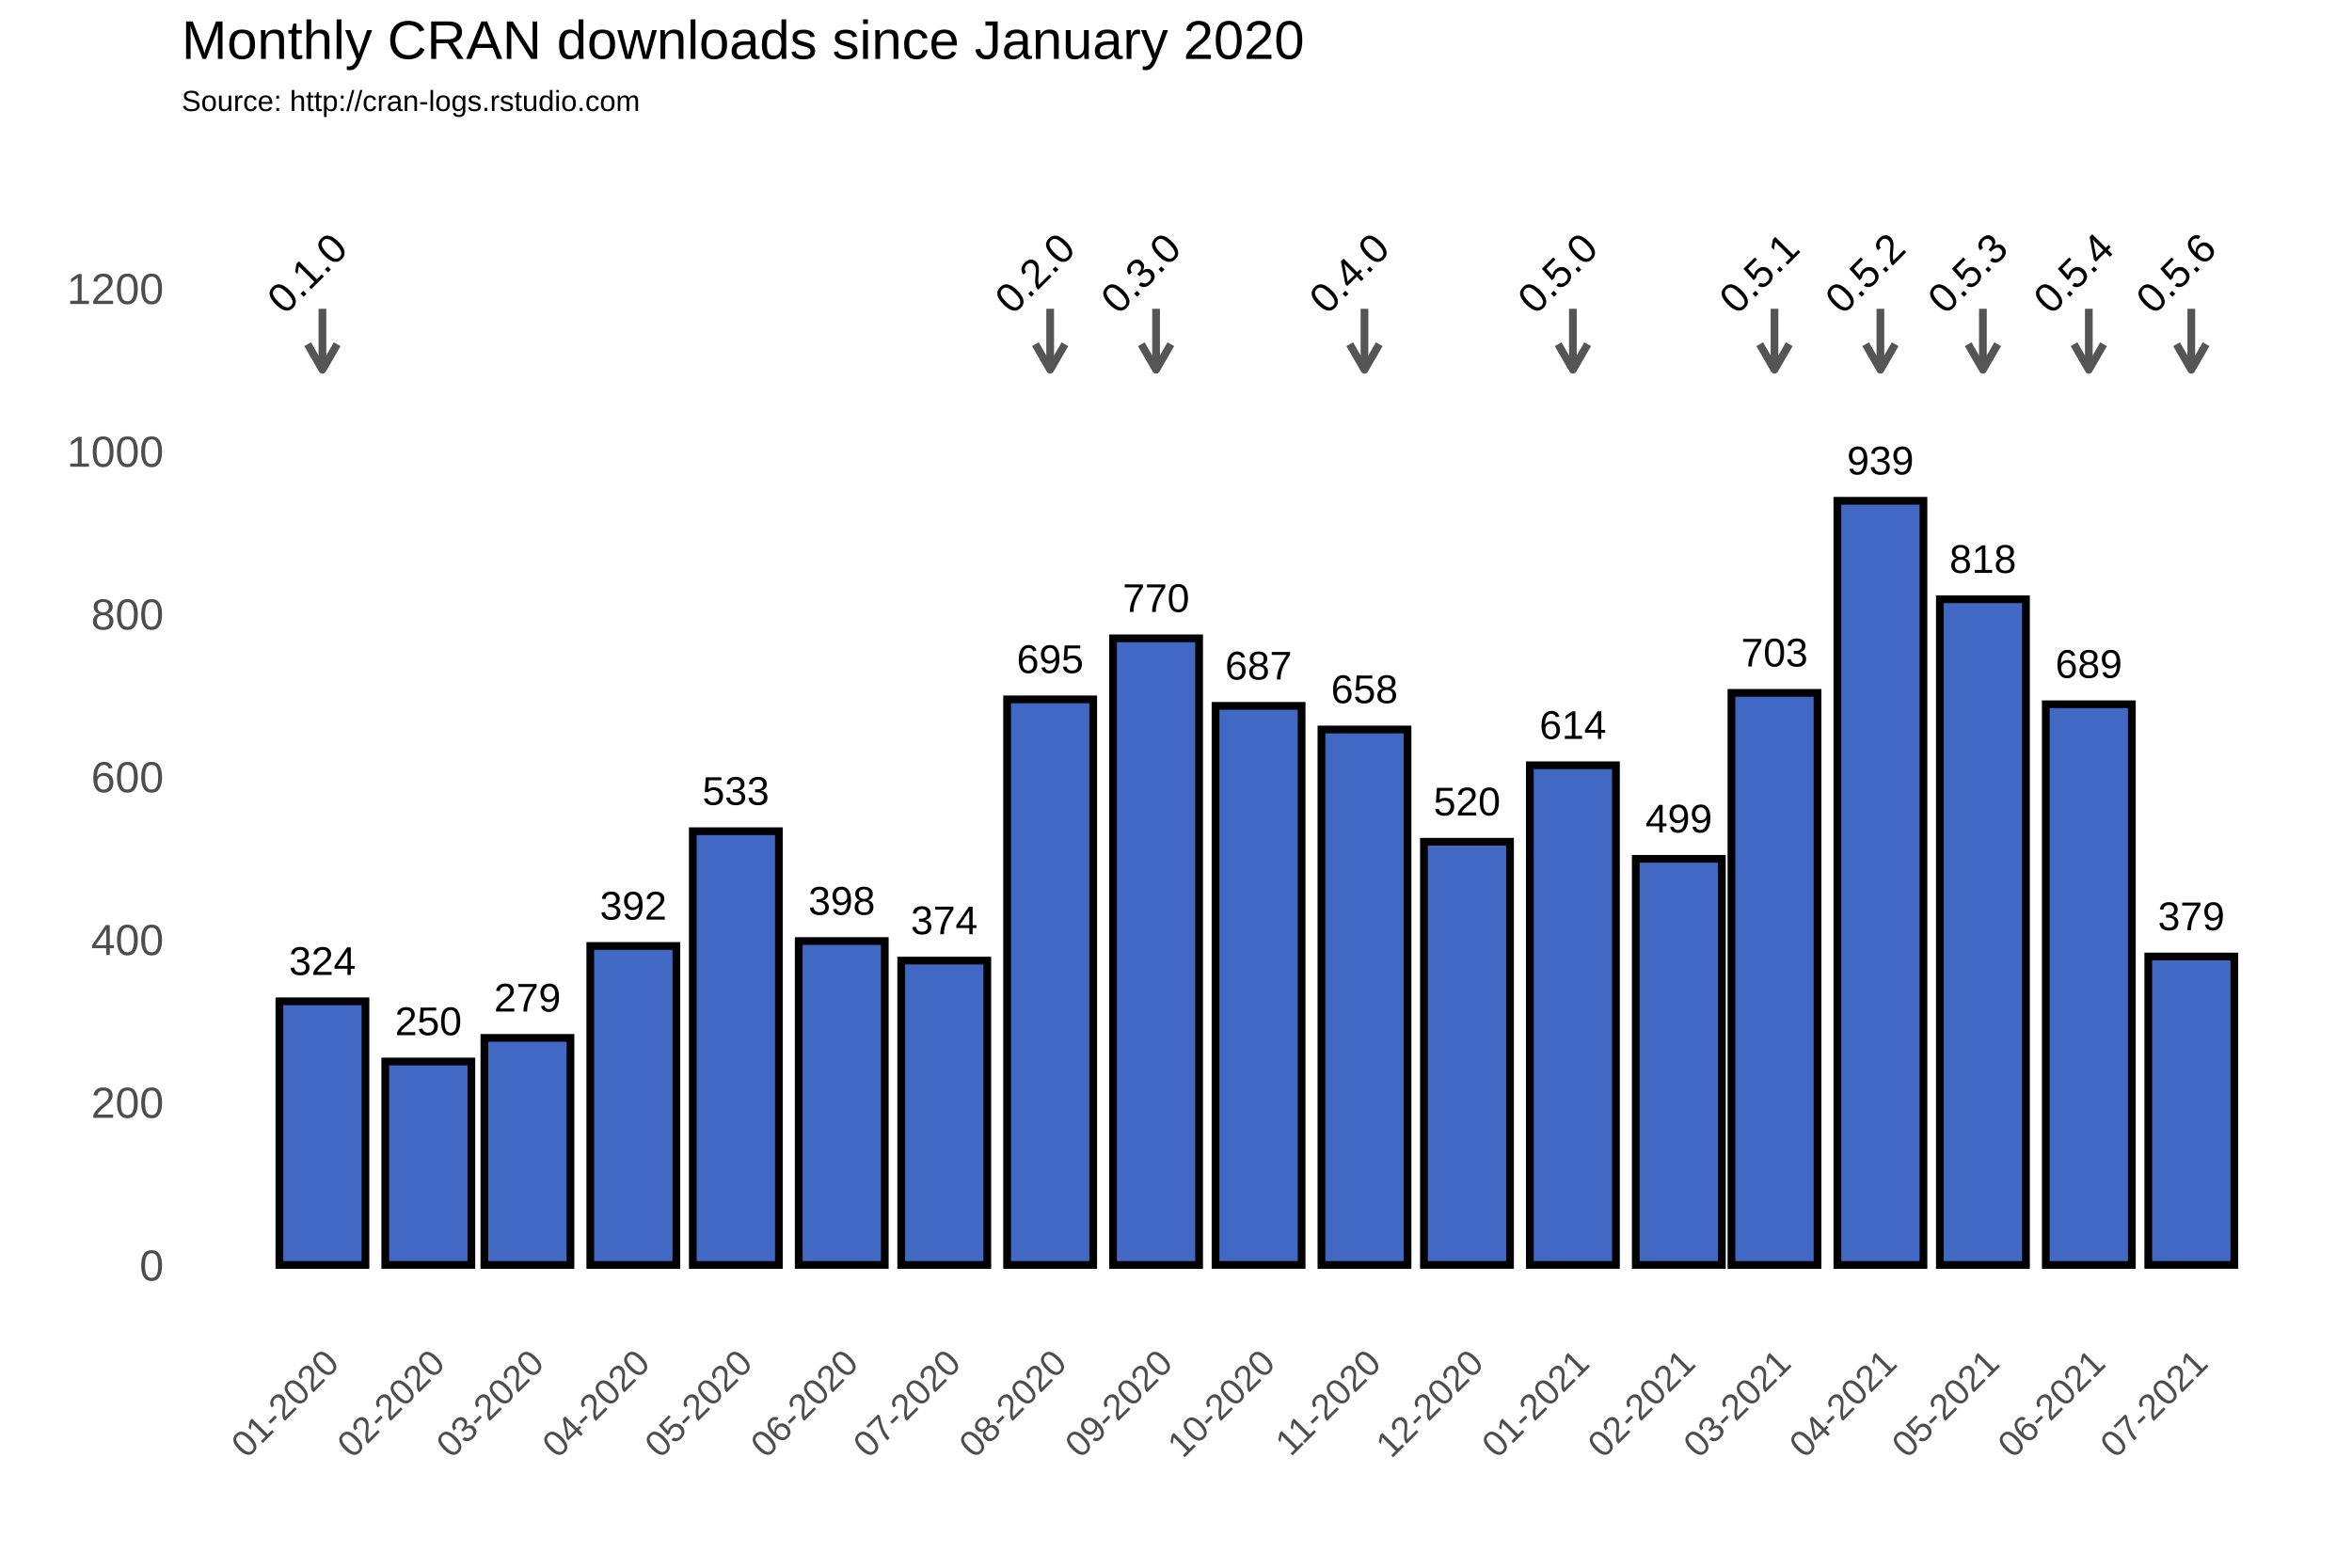
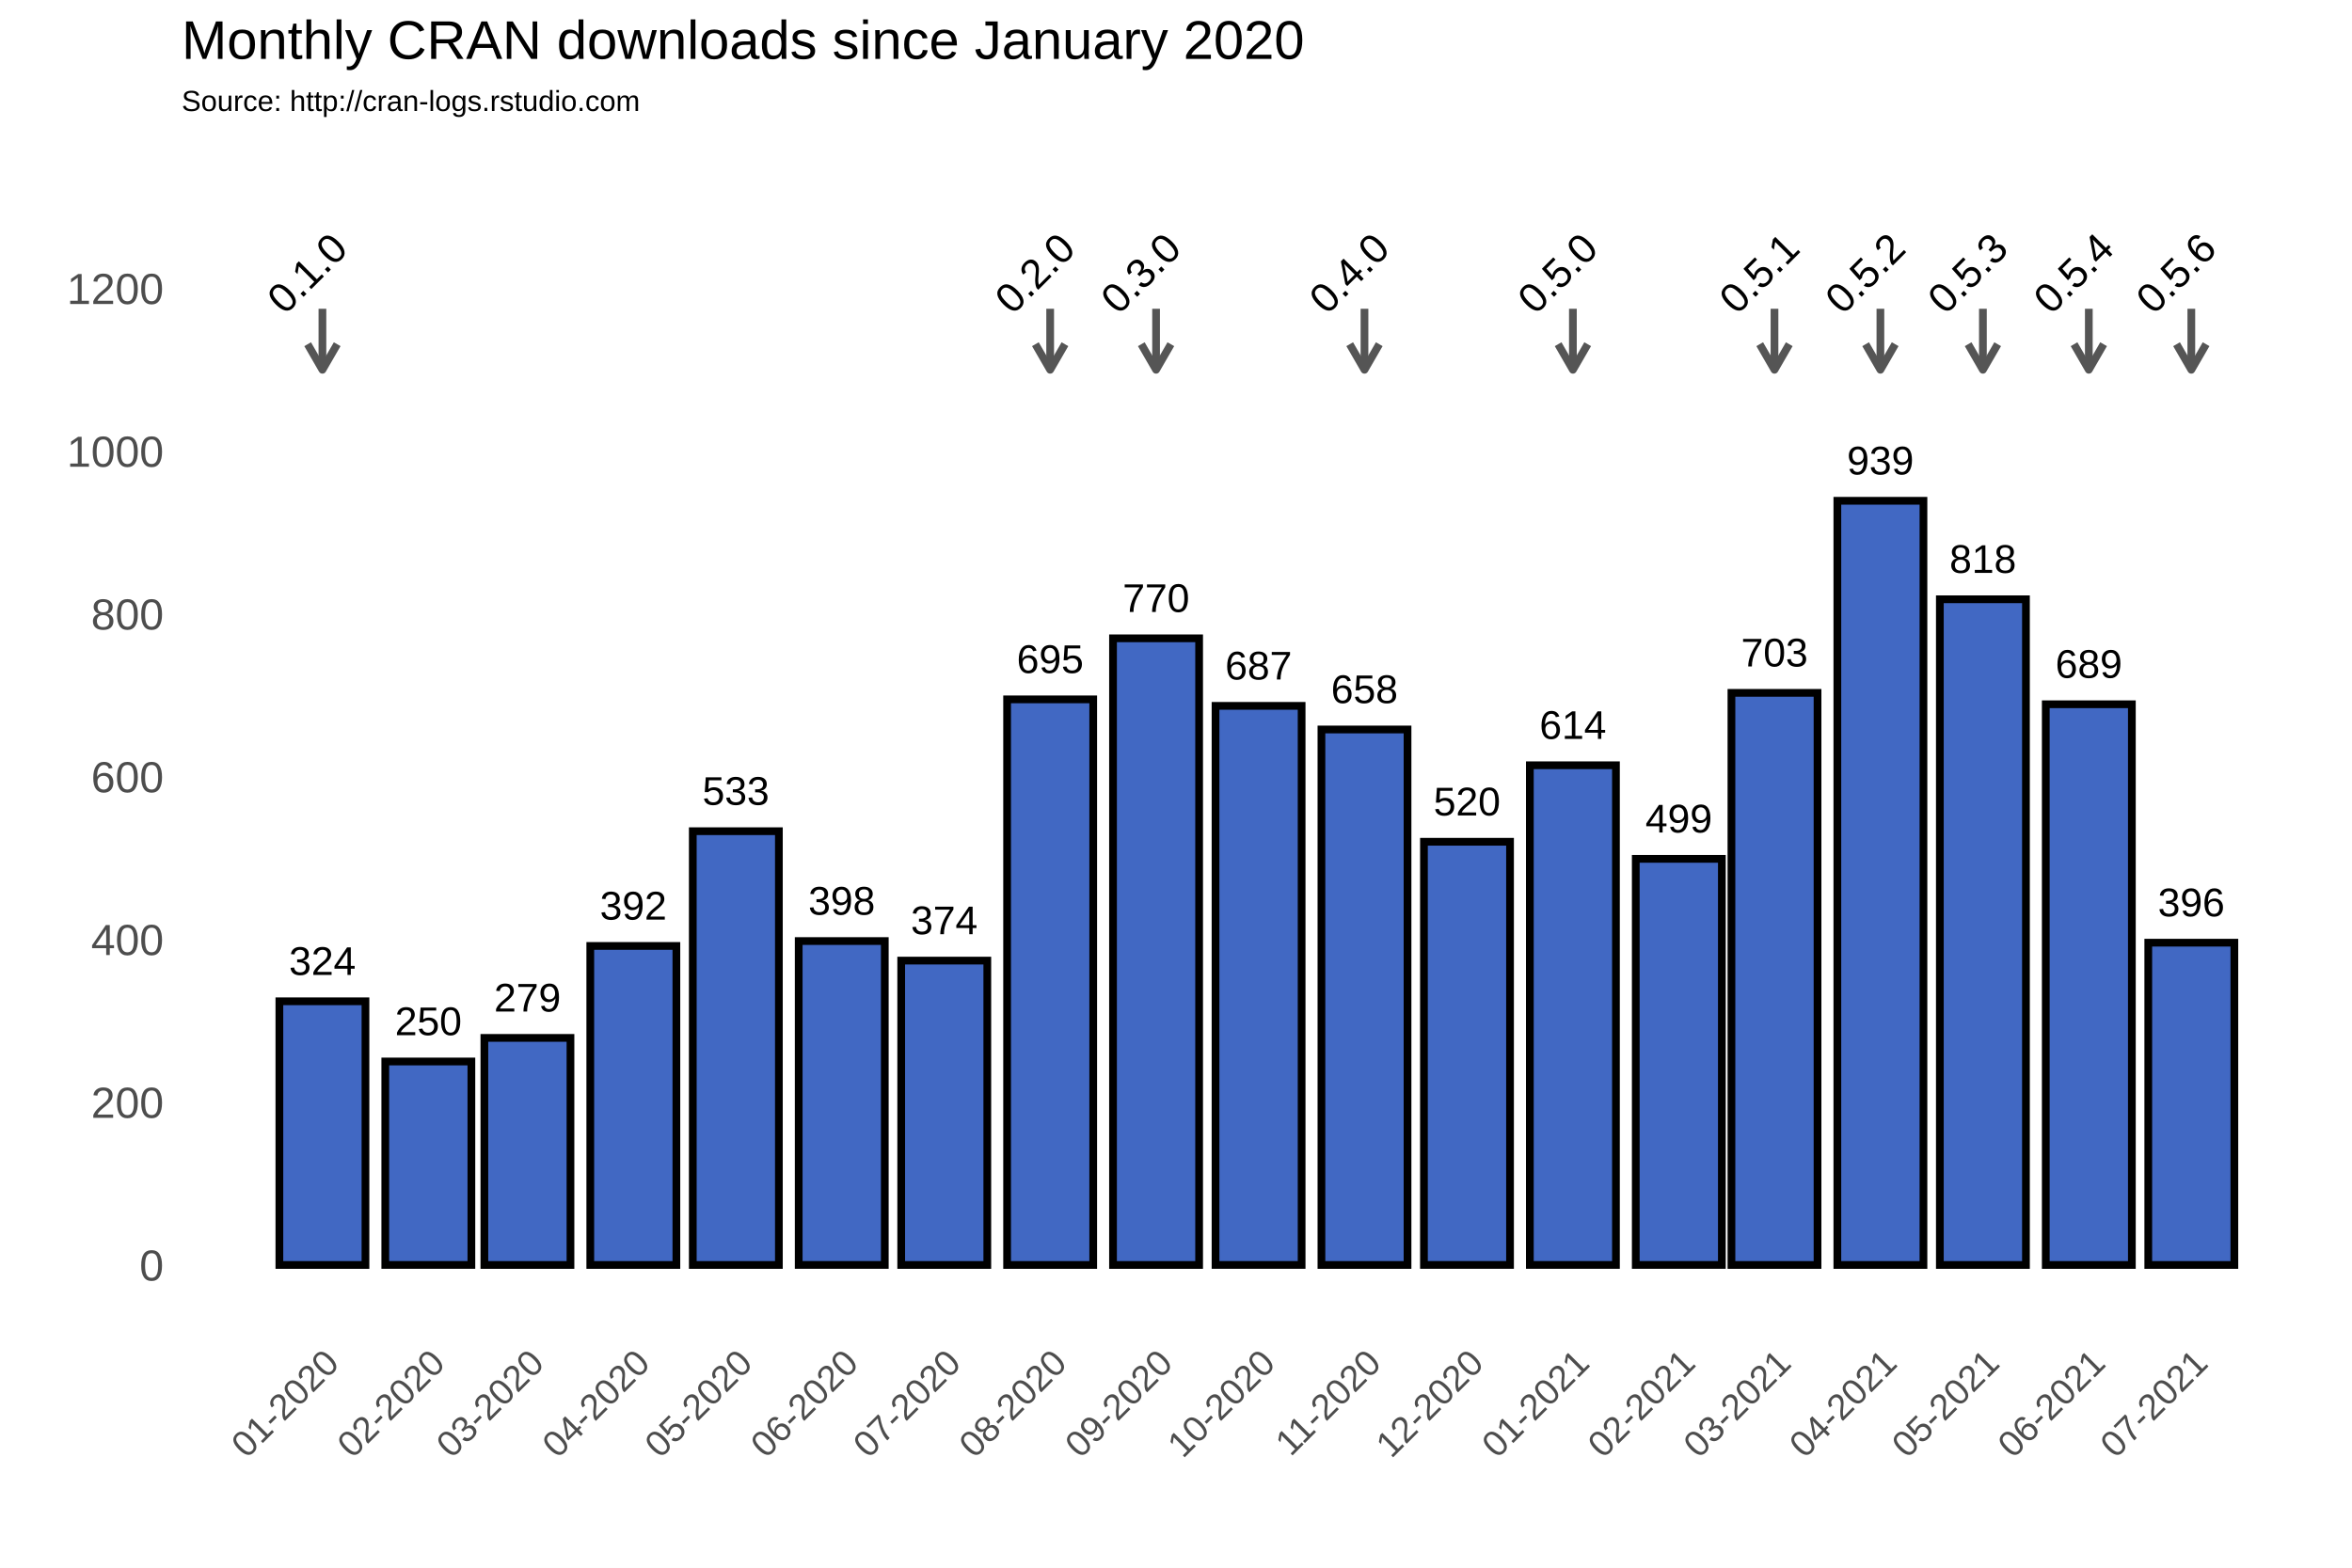
<svg xmlns="http://www.w3.org/2000/svg" class="svglite" width="648.00pt" height="432.00pt" viewBox="0 0 648.00 432.00">
  <defs>
    <style type="text/css">
    .svglite line, .svglite polyline, .svglite polygon, .svglite path, .svglite rect, .svglite circle {
      fill: none;
      stroke: #000000;
      stroke-linecap: round;
      stroke-linejoin: round;
      stroke-miterlimit: 10.00;
    }
  </style>
  </defs>
  <rect width="100%" height="100%" style="stroke: none; fill: #FFFFFF;" />
  <defs>
    <clipPath id="cpMC4wMHw2NDguMDB8MC4wMHw0MzIuMDA=">
      <rect x="0.00" y="0.00" width="648.00" height="432.00" />
    </clipPath>
  </defs>
  <g clip-path="url(#cpMC4wMHw2NDguMDB8MC4wMHw0MzIuMDA=)">
    <rect x="0.00" y="0.00" width="648.00" height="432.00" style="stroke-width: 1.07; stroke: #FFFFFF; fill: #FFFFFF;" />
  </g>
  <defs>
    <clipPath id="cpNTAuMDR8NjQyLjUyfDM3Ljc2fDM2My4zOA==">
      <rect x="50.04" y="37.76" width="592.48" height="325.62" />
    </clipPath>
  </defs>
  <g clip-path="url(#cpNTAuMDR8NjQyLjUyfDM3Ljc2fDM2My4zOA==)">
    <rect x="50.04" y="37.76" width="592.48" height="325.62" style="stroke-width: 1.07; stroke: none;" />
    <polyline points="50.04,326.15 642.52,326.15 " style="stroke-width: 0.53; stroke: #FFFFFF; stroke-linecap: butt;" />
    <polyline points="50.04,281.30 642.52,281.30 " style="stroke-width: 0.53; stroke: #FFFFFF; stroke-linecap: butt;" />
    <polyline points="50.04,236.45 642.52,236.45 " style="stroke-width: 0.53; stroke: #FFFFFF; stroke-linecap: butt;" />
    <polyline points="50.04,191.60 642.52,191.60 " style="stroke-width: 0.53; stroke: #FFFFFF; stroke-linecap: butt;" />
    <polyline points="50.04,146.75 642.52,146.75 " style="stroke-width: 0.53; stroke: #FFFFFF; stroke-linecap: butt;" />
    <polyline points="50.04,101.90 642.52,101.90 " style="stroke-width: 0.53; stroke: #FFFFFF; stroke-linecap: butt;" />
    <polyline points="50.04,57.04 642.52,57.04 " style="stroke-width: 0.53; stroke: #FFFFFF; stroke-linecap: butt;" />
    <polyline points="59.65,363.38 59.65,37.76 " style="stroke-width: 0.53; stroke: #FFFFFF; stroke-linecap: butt;" />
    <polyline points="74.24,363.38 74.24,37.76 " style="stroke-width: 0.53; stroke: #FFFFFF; stroke-linecap: butt;" />
    <polyline points="103.42,363.38 103.42,37.76 " style="stroke-width: 0.53; stroke: #FFFFFF; stroke-linecap: butt;" />
    <polyline points="131.66,363.38 131.66,37.76 " style="stroke-width: 0.53; stroke: #FFFFFF; stroke-linecap: butt;" />
    <polyline points="159.90,363.38 159.90,37.76 " style="stroke-width: 0.53; stroke: #FFFFFF; stroke-linecap: butt;" />
    <polyline points="188.61,363.38 188.61,37.76 " style="stroke-width: 0.53; stroke: #FFFFFF; stroke-linecap: butt;" />
    <polyline points="217.32,363.38 217.32,37.76 " style="stroke-width: 0.53; stroke: #FFFFFF; stroke-linecap: butt;" />
    <polyline points="246.03,363.38 246.03,37.76 " style="stroke-width: 0.53; stroke: #FFFFFF; stroke-linecap: butt;" />
    <polyline points="274.74,363.38 274.74,37.76 " style="stroke-width: 0.53; stroke: #FFFFFF; stroke-linecap: butt;" />
    <polyline points="303.92,363.38 303.92,37.76 " style="stroke-width: 0.53; stroke: #FFFFFF; stroke-linecap: butt;" />
    <polyline points="332.63,363.38 332.63,37.76 " style="stroke-width: 0.53; stroke: #FFFFFF; stroke-linecap: butt;" />
    <polyline points="361.34,363.38 361.34,37.76 " style="stroke-width: 0.53; stroke: #FFFFFF; stroke-linecap: butt;" />
    <polyline points="390.05,363.38 390.05,37.76 " style="stroke-width: 0.53; stroke: #FFFFFF; stroke-linecap: butt;" />
    <polyline points="418.76,363.38 418.76,37.76 " style="stroke-width: 0.53; stroke: #FFFFFF; stroke-linecap: butt;" />
    <polyline points="447.94,363.38 447.94,37.76 " style="stroke-width: 0.53; stroke: #FFFFFF; stroke-linecap: butt;" />
    <polyline points="475.71,363.38 475.71,37.76 " style="stroke-width: 0.53; stroke: #FFFFFF; stroke-linecap: butt;" />
    <polyline points="503.48,363.38 503.48,37.76 " style="stroke-width: 0.53; stroke: #FFFFFF; stroke-linecap: butt;" />
    <polyline points="532.19,363.38 532.19,37.76 " style="stroke-width: 0.53; stroke: #FFFFFF; stroke-linecap: butt;" />
    <polyline points="560.90,363.38 560.90,37.76 " style="stroke-width: 0.53; stroke: #FFFFFF; stroke-linecap: butt;" />
    <polyline points="589.61,363.38 589.61,37.76 " style="stroke-width: 0.53; stroke: #FFFFFF; stroke-linecap: butt;" />
    <polyline points="618.32,363.38 618.32,37.76 " style="stroke-width: 0.53; stroke: #FFFFFF; stroke-linecap: butt;" />
    <polyline points="632.91,363.38 632.91,37.76 " style="stroke-width: 0.53; stroke: #FFFFFF; stroke-linecap: butt;" />
    <polyline points="50.04,348.58 642.52,348.58 " style="stroke-width: 1.07; stroke: #FFFFFF; stroke-linecap: butt;" />
    <polyline points="50.04,303.73 642.52,303.73 " style="stroke-width: 1.07; stroke: #FFFFFF; stroke-linecap: butt;" />
    <polyline points="50.04,258.88 642.52,258.88 " style="stroke-width: 1.07; stroke: #FFFFFF; stroke-linecap: butt;" />
    <polyline points="50.04,214.02 642.52,214.02 " style="stroke-width: 1.07; stroke: #FFFFFF; stroke-linecap: butt;" />
    <polyline points="50.04,169.17 642.52,169.17 " style="stroke-width: 1.07; stroke: #FFFFFF; stroke-linecap: butt;" />
    <polyline points="50.04,124.32 642.52,124.32 " style="stroke-width: 1.07; stroke: #FFFFFF; stroke-linecap: butt;" />
    <polyline points="50.04,79.47 642.52,79.47 " style="stroke-width: 1.07; stroke: #FFFFFF; stroke-linecap: butt;" />
    <polyline points="88.83,363.38 88.83,37.76 " style="stroke-width: 1.07; stroke: #FFFFFF; stroke-linecap: butt;" />
    <polyline points="118.02,363.38 118.02,37.76 " style="stroke-width: 1.07; stroke: #FFFFFF; stroke-linecap: butt;" />
    <polyline points="145.31,363.38 145.31,37.76 " style="stroke-width: 1.07; stroke: #FFFFFF; stroke-linecap: butt;" />
    <polyline points="174.49,363.38 174.49,37.76 " style="stroke-width: 1.07; stroke: #FFFFFF; stroke-linecap: butt;" />
    <polyline points="202.73,363.38 202.73,37.76 " style="stroke-width: 1.07; stroke: #FFFFFF; stroke-linecap: butt;" />
    <polyline points="231.91,363.38 231.91,37.76 " style="stroke-width: 1.07; stroke: #FFFFFF; stroke-linecap: butt;" />
    <polyline points="260.15,363.38 260.15,37.76 " style="stroke-width: 1.07; stroke: #FFFFFF; stroke-linecap: butt;" />
    <polyline points="289.33,363.38 289.33,37.76 " style="stroke-width: 1.07; stroke: #FFFFFF; stroke-linecap: butt;" />
    <polyline points="318.51,363.38 318.51,37.76 " style="stroke-width: 1.07; stroke: #FFFFFF; stroke-linecap: butt;" />
    <polyline points="346.75,363.38 346.75,37.76 " style="stroke-width: 1.07; stroke: #FFFFFF; stroke-linecap: butt;" />
    <polyline points="375.93,363.38 375.93,37.76 " style="stroke-width: 1.07; stroke: #FFFFFF; stroke-linecap: butt;" />
    <polyline points="404.17,363.38 404.17,37.76 " style="stroke-width: 1.07; stroke: #FFFFFF; stroke-linecap: butt;" />
    <polyline points="433.35,363.38 433.35,37.76 " style="stroke-width: 1.07; stroke: #FFFFFF; stroke-linecap: butt;" />
    <polyline points="462.53,363.38 462.53,37.76 " style="stroke-width: 1.07; stroke: #FFFFFF; stroke-linecap: butt;" />
    <polyline points="488.89,363.38 488.89,37.76 " style="stroke-width: 1.07; stroke: #FFFFFF; stroke-linecap: butt;" />
    <polyline points="518.07,363.38 518.07,37.76 " style="stroke-width: 1.07; stroke: #FFFFFF; stroke-linecap: butt;" />
    <polyline points="546.31,363.38 546.31,37.76 " style="stroke-width: 1.07; stroke: #FFFFFF; stroke-linecap: butt;" />
    <polyline points="575.49,363.38 575.49,37.76 " style="stroke-width: 1.07; stroke: #FFFFFF; stroke-linecap: butt;" />
    <polyline points="603.73,363.38 603.73,37.76 " style="stroke-width: 1.07; stroke: #FFFFFF; stroke-linecap: butt;" />
    <rect x="76.97" y="275.92" width="23.72" height="72.66" style="stroke-width: 2.13; stroke-linecap: square; stroke-linejoin: miter; fill: #4168C3;" />
    <rect x="106.15" y="292.51" width="23.72" height="56.06" style="stroke-width: 2.13; stroke-linecap: square; stroke-linejoin: miter; fill: #4168C3;" />
    <rect x="133.45" y="286.01" width="23.72" height="62.57" style="stroke-width: 2.13; stroke-linecap: square; stroke-linejoin: miter; fill: #4168C3;" />
    <rect x="162.63" y="260.67" width="23.72" height="87.91" style="stroke-width: 2.13; stroke-linecap: square; stroke-linejoin: miter; fill: #4168C3;" />
    <rect x="190.87" y="229.05" width="23.72" height="119.53" style="stroke-width: 2.13; stroke-linecap: square; stroke-linejoin: miter; fill: #4168C3;" />
    <rect x="220.05" y="259.32" width="23.72" height="89.25" style="stroke-width: 2.13; stroke-linecap: square; stroke-linejoin: miter; fill: #4168C3;" />
    <rect x="248.29" y="264.71" width="23.72" height="83.87" style="stroke-width: 2.13; stroke-linecap: square; stroke-linejoin: miter; fill: #4168C3;" />
    <rect x="277.47" y="192.72" width="23.72" height="155.86" style="stroke-width: 2.13; stroke-linecap: square; stroke-linejoin: miter; fill: #4168C3;" />
    <rect x="306.65" y="175.90" width="23.72" height="172.68" style="stroke-width: 2.13; stroke-linecap: square; stroke-linejoin: miter; fill: #4168C3;" />
    <rect x="334.89" y="194.51" width="23.72" height="154.06" style="stroke-width: 2.13; stroke-linecap: square; stroke-linejoin: miter; fill: #4168C3;" />
    <rect x="364.07" y="201.02" width="23.72" height="147.56" style="stroke-width: 2.13; stroke-linecap: square; stroke-linejoin: miter; fill: #4168C3;" />
    <rect x="392.31" y="231.96" width="23.72" height="116.61" style="stroke-width: 2.13; stroke-linecap: square; stroke-linejoin: miter; fill: #4168C3;" />
    <rect x="421.49" y="210.88" width="23.72" height="137.69" style="stroke-width: 2.13; stroke-linecap: square; stroke-linejoin: miter; fill: #4168C3;" />
    <rect x="450.67" y="236.67" width="23.72" height="111.90" style="stroke-width: 2.13; stroke-linecap: square; stroke-linejoin: miter; fill: #4168C3;" />
    <rect x="477.03" y="190.93" width="23.72" height="157.65" style="stroke-width: 2.13; stroke-linecap: square; stroke-linejoin: miter; fill: #4168C3;" />
    <rect x="506.21" y="138.00" width="23.72" height="210.58" style="stroke-width: 2.13; stroke-linecap: square; stroke-linejoin: miter; fill: #4168C3;" />
    <rect x="534.45" y="165.14" width="23.72" height="183.44" style="stroke-width: 2.13; stroke-linecap: square; stroke-linejoin: miter; fill: #4168C3;" />
    <rect x="563.63" y="194.07" width="23.72" height="154.51" style="stroke-width: 2.13; stroke-linecap: square; stroke-linejoin: miter; fill: #4168C3;" />
-     <rect x="591.87" y="263.58" width="23.72" height="84.99" style="stroke-width: 2.13; stroke-linecap: square; stroke-linejoin: miter; fill: #4168C3;" />
+     <rect x="591.87" y="259.77" width="23.72" height="88.81" style="stroke-width: 2.13; stroke-linecap: square; stroke-linejoin: miter; fill: #4168C3;" />
    <text x="88.83" y="268.66" text-anchor="middle" style="font-size: 11.04px; font-family: Arial;" textLength="18.40px" lengthAdjust="spacingAndGlyphs">324</text>
    <text x="118.02" y="285.25" text-anchor="middle" style="font-size: 11.04px; font-family: Arial;" textLength="18.40px" lengthAdjust="spacingAndGlyphs">250</text>
    <text x="145.31" y="278.75" text-anchor="middle" style="font-size: 11.04px; font-family: Arial;" textLength="18.40px" lengthAdjust="spacingAndGlyphs">279</text>
    <text x="174.49" y="253.41" text-anchor="middle" style="font-size: 11.04px; font-family: Arial;" textLength="18.40px" lengthAdjust="spacingAndGlyphs">392</text>
    <text x="202.73" y="221.79" text-anchor="middle" style="font-size: 11.04px; font-family: Arial;" textLength="18.40px" lengthAdjust="spacingAndGlyphs">533</text>
    <text x="231.91" y="252.06" text-anchor="middle" style="font-size: 11.04px; font-family: Arial;" textLength="18.40px" lengthAdjust="spacingAndGlyphs">398</text>
    <text x="260.15" y="257.44" text-anchor="middle" style="font-size: 11.04px; font-family: Arial;" textLength="18.40px" lengthAdjust="spacingAndGlyphs">374</text>
    <text x="289.33" y="185.46" text-anchor="middle" style="font-size: 11.04px; font-family: Arial;" textLength="18.40px" lengthAdjust="spacingAndGlyphs">695</text>
    <text x="318.51" y="168.64" text-anchor="middle" style="font-size: 11.04px; font-family: Arial;" textLength="18.40px" lengthAdjust="spacingAndGlyphs">770</text>
    <text x="346.75" y="187.25" text-anchor="middle" style="font-size: 11.04px; font-family: Arial;" textLength="18.40px" lengthAdjust="spacingAndGlyphs">687</text>
    <text x="375.93" y="193.75" text-anchor="middle" style="font-size: 11.04px; font-family: Arial;" textLength="18.40px" lengthAdjust="spacingAndGlyphs">658</text>
    <text x="404.17" y="224.70" text-anchor="middle" style="font-size: 11.04px; font-family: Arial;" textLength="18.40px" lengthAdjust="spacingAndGlyphs">520</text>
    <text x="433.35" y="203.62" text-anchor="middle" style="font-size: 11.04px; font-family: Arial;" textLength="18.40px" lengthAdjust="spacingAndGlyphs">614</text>
    <text x="462.53" y="229.41" text-anchor="middle" style="font-size: 11.04px; font-family: Arial;" textLength="18.40px" lengthAdjust="spacingAndGlyphs">499</text>
    <text x="488.89" y="183.66" text-anchor="middle" style="font-size: 11.04px; font-family: Arial;" textLength="18.40px" lengthAdjust="spacingAndGlyphs">703</text>
    <text x="518.07" y="130.74" text-anchor="middle" style="font-size: 11.04px; font-family: Arial;" textLength="18.40px" lengthAdjust="spacingAndGlyphs">939</text>
    <text x="546.31" y="157.87" text-anchor="middle" style="font-size: 11.04px; font-family: Arial;" textLength="18.40px" lengthAdjust="spacingAndGlyphs">818</text>
    <text x="575.49" y="186.80" text-anchor="middle" style="font-size: 11.04px; font-family: Arial;" textLength="18.40px" lengthAdjust="spacingAndGlyphs">689</text>
-     <text x="603.73" y="256.32" text-anchor="middle" style="font-size: 11.04px; font-family: Arial;" textLength="18.40px" lengthAdjust="spacingAndGlyphs">379</text>
+     <text x="603.73" y="252.51" text-anchor="middle" style="font-size: 11.04px; font-family: Arial;" textLength="18.40px" lengthAdjust="spacingAndGlyphs">396</text>
    <line x1="88.83" y1="85.08" x2="88.83" y2="101.90" style="stroke-width: 2.13; stroke: #555555; stroke-linecap: butt;" />
    <polyline points="84.76,94.85 88.83,101.90 92.90,94.85 " style="stroke-width: 2.13; stroke: #555555; stroke-linecap: butt;" />
    <line x1="289.33" y1="85.08" x2="289.33" y2="101.90" style="stroke-width: 2.13; stroke: #555555; stroke-linecap: butt;" />
    <polyline points="285.26,94.85 289.33,101.90 293.40,94.85 " style="stroke-width: 2.13; stroke: #555555; stroke-linecap: butt;" />
    <line x1="318.51" y1="85.08" x2="318.51" y2="101.90" style="stroke-width: 2.13; stroke: #555555; stroke-linecap: butt;" />
    <polyline points="314.44,94.85 318.51,101.90 322.58,94.85 " style="stroke-width: 2.13; stroke: #555555; stroke-linecap: butt;" />
    <line x1="375.93" y1="85.08" x2="375.93" y2="101.90" style="stroke-width: 2.13; stroke: #555555; stroke-linecap: butt;" />
    <polyline points="371.86,94.85 375.93,101.90 380.00,94.85 " style="stroke-width: 2.13; stroke: #555555; stroke-linecap: butt;" />
    <line x1="433.35" y1="85.08" x2="433.35" y2="101.90" style="stroke-width: 2.13; stroke: #555555; stroke-linecap: butt;" />
    <polyline points="429.28,94.85 433.35,101.90 437.42,94.85 " style="stroke-width: 2.13; stroke: #555555; stroke-linecap: butt;" />
    <line x1="488.89" y1="85.08" x2="488.89" y2="101.90" style="stroke-width: 2.13; stroke: #555555; stroke-linecap: butt;" />
    <polyline points="484.82,94.85 488.89,101.90 492.96,94.85 " style="stroke-width: 2.13; stroke: #555555; stroke-linecap: butt;" />
    <line x1="518.07" y1="85.08" x2="518.07" y2="101.90" style="stroke-width: 2.13; stroke: #555555; stroke-linecap: butt;" />
    <polyline points="514.00,94.85 518.07,101.90 522.14,94.85 " style="stroke-width: 2.13; stroke: #555555; stroke-linecap: butt;" />
    <line x1="546.31" y1="85.08" x2="546.31" y2="101.90" style="stroke-width: 2.13; stroke: #555555; stroke-linecap: butt;" />
    <polyline points="542.24,94.85 546.31,101.90 550.38,94.85 " style="stroke-width: 2.13; stroke: #555555; stroke-linecap: butt;" />
    <line x1="575.49" y1="85.08" x2="575.49" y2="101.90" style="stroke-width: 2.13; stroke: #555555; stroke-linecap: butt;" />
    <polyline points="571.42,94.85 575.49,101.90 579.56,94.85 " style="stroke-width: 2.13; stroke: #555555; stroke-linecap: butt;" />
    <line x1="603.73" y1="85.08" x2="603.73" y2="101.90" style="stroke-width: 2.13; stroke: #555555; stroke-linecap: butt;" />
    <polyline points="599.66,94.85 603.73,101.90 607.80,94.85 " style="stroke-width: 2.13; stroke: #555555; stroke-linecap: butt;" />
    <text transform="translate(87.40,78.03) rotate(-45)" text-anchor="middle" style="font-size: 11.38px; font-family: Arial;" textLength="25.31px" lengthAdjust="spacingAndGlyphs">0.1.0</text>
    <text transform="translate(287.89,78.03) rotate(-45)" text-anchor="middle" style="font-size: 11.38px; font-family: Arial;" textLength="25.31px" lengthAdjust="spacingAndGlyphs">0.2.0</text>
    <text transform="translate(317.07,78.03) rotate(-45)" text-anchor="middle" style="font-size: 11.38px; font-family: Arial;" textLength="25.31px" lengthAdjust="spacingAndGlyphs">0.3.0</text>
    <text transform="translate(374.49,78.03) rotate(-45)" text-anchor="middle" style="font-size: 11.38px; font-family: Arial;" textLength="25.31px" lengthAdjust="spacingAndGlyphs">0.4.0</text>
    <text transform="translate(431.91,78.03) rotate(-45)" text-anchor="middle" style="font-size: 11.38px; font-family: Arial;" textLength="25.31px" lengthAdjust="spacingAndGlyphs">0.5.0</text>
    <text transform="translate(487.45,78.03) rotate(-45)" text-anchor="middle" style="font-size: 11.38px; font-family: Arial;" textLength="25.31px" lengthAdjust="spacingAndGlyphs">0.5.1</text>
    <text transform="translate(516.63,78.03) rotate(-45)" text-anchor="middle" style="font-size: 11.38px; font-family: Arial;" textLength="25.31px" lengthAdjust="spacingAndGlyphs">0.5.2</text>
    <text transform="translate(544.87,78.03) rotate(-45)" text-anchor="middle" style="font-size: 11.38px; font-family: Arial;" textLength="25.31px" lengthAdjust="spacingAndGlyphs">0.5.3</text>
    <text transform="translate(574.05,78.03) rotate(-45)" text-anchor="middle" style="font-size: 11.38px; font-family: Arial;" textLength="25.31px" lengthAdjust="spacingAndGlyphs">0.5.4</text>
    <text transform="translate(602.29,78.03) rotate(-45)" text-anchor="middle" style="font-size: 11.38px; font-family: Arial;" textLength="25.31px" lengthAdjust="spacingAndGlyphs">0.5.6</text>
  </g>
  <g clip-path="url(#cpMC4wMHw2NDguMDB8MC4wMHw0MzIuMDA=)">
    <text x="45.11" y="352.88" text-anchor="end" style="font-size: 12.00px; fill: #4D4D4D; font-family: Arial;" textLength="6.67px" lengthAdjust="spacingAndGlyphs">0</text>
    <text x="45.11" y="308.03" text-anchor="end" style="font-size: 12.00px; fill: #4D4D4D; font-family: Arial;" textLength="20.02px" lengthAdjust="spacingAndGlyphs">200</text>
    <text x="45.11" y="263.17" text-anchor="end" style="font-size: 12.00px; fill: #4D4D4D; font-family: Arial;" textLength="20.02px" lengthAdjust="spacingAndGlyphs">400</text>
    <text x="45.11" y="218.32" text-anchor="end" style="font-size: 12.00px; fill: #4D4D4D; font-family: Arial;" textLength="20.02px" lengthAdjust="spacingAndGlyphs">600</text>
    <text x="45.11" y="173.47" text-anchor="end" style="font-size: 12.00px; fill: #4D4D4D; font-family: Arial;" textLength="20.02px" lengthAdjust="spacingAndGlyphs">800</text>
    <text x="45.11" y="128.62" text-anchor="end" style="font-size: 12.00px; fill: #4D4D4D; font-family: Arial;" textLength="26.70px" lengthAdjust="spacingAndGlyphs">1000</text>
    <text x="45.11" y="83.77" text-anchor="end" style="font-size: 12.00px; fill: #4D4D4D; font-family: Arial;" textLength="26.70px" lengthAdjust="spacingAndGlyphs">1200</text>
    <text transform="translate(93.90,376.17) rotate(-45)" text-anchor="end" style="font-size: 10.00px; fill: #4D4D4D; font-family: Arial;" textLength="36.73px" lengthAdjust="spacingAndGlyphs">01-2020</text>
    <text transform="translate(123.08,376.17) rotate(-45)" text-anchor="end" style="font-size: 10.00px; fill: #4D4D4D; font-family: Arial;" textLength="36.73px" lengthAdjust="spacingAndGlyphs">02-2020</text>
    <text transform="translate(150.38,376.17) rotate(-45)" text-anchor="end" style="font-size: 10.00px; fill: #4D4D4D; font-family: Arial;" textLength="36.73px" lengthAdjust="spacingAndGlyphs">03-2020</text>
    <text transform="translate(179.56,376.17) rotate(-45)" text-anchor="end" style="font-size: 10.00px; fill: #4D4D4D; font-family: Arial;" textLength="36.73px" lengthAdjust="spacingAndGlyphs">04-2020</text>
    <text transform="translate(207.80,376.17) rotate(-45)" text-anchor="end" style="font-size: 10.00px; fill: #4D4D4D; font-family: Arial;" textLength="36.73px" lengthAdjust="spacingAndGlyphs">05-2020</text>
    <text transform="translate(236.98,376.17) rotate(-45)" text-anchor="end" style="font-size: 10.00px; fill: #4D4D4D; font-family: Arial;" textLength="36.73px" lengthAdjust="spacingAndGlyphs">06-2020</text>
    <text transform="translate(265.22,376.17) rotate(-45)" text-anchor="end" style="font-size: 10.00px; fill: #4D4D4D; font-family: Arial;" textLength="36.73px" lengthAdjust="spacingAndGlyphs">07-2020</text>
    <text transform="translate(294.40,376.17) rotate(-45)" text-anchor="end" style="font-size: 10.00px; fill: #4D4D4D; font-family: Arial;" textLength="36.73px" lengthAdjust="spacingAndGlyphs">08-2020</text>
    <text transform="translate(323.58,376.17) rotate(-45)" text-anchor="end" style="font-size: 10.00px; fill: #4D4D4D; font-family: Arial;" textLength="36.73px" lengthAdjust="spacingAndGlyphs">09-2020</text>
    <text transform="translate(351.82,376.17) rotate(-45)" text-anchor="end" style="font-size: 10.00px; fill: #4D4D4D; font-family: Arial;" textLength="36.73px" lengthAdjust="spacingAndGlyphs">10-2020</text>
    <text transform="translate(381.00,376.17) rotate(-45)" text-anchor="end" style="font-size: 10.00px; fill: #4D4D4D; font-family: Arial;" textLength="35.99px" lengthAdjust="spacingAndGlyphs">11-2020</text>
    <text transform="translate(409.24,376.17) rotate(-45)" text-anchor="end" style="font-size: 10.00px; fill: #4D4D4D; font-family: Arial;" textLength="36.73px" lengthAdjust="spacingAndGlyphs">12-2020</text>
    <text transform="translate(438.42,376.17) rotate(-45)" text-anchor="end" style="font-size: 10.00px; fill: #4D4D4D; font-family: Arial;" textLength="36.73px" lengthAdjust="spacingAndGlyphs">01-2021</text>
    <text transform="translate(467.60,376.17) rotate(-45)" text-anchor="end" style="font-size: 10.00px; fill: #4D4D4D; font-family: Arial;" textLength="36.73px" lengthAdjust="spacingAndGlyphs">02-2021</text>
    <text transform="translate(493.96,376.17) rotate(-45)" text-anchor="end" style="font-size: 10.00px; fill: #4D4D4D; font-family: Arial;" textLength="36.73px" lengthAdjust="spacingAndGlyphs">03-2021</text>
    <text transform="translate(523.14,376.17) rotate(-45)" text-anchor="end" style="font-size: 10.00px; fill: #4D4D4D; font-family: Arial;" textLength="36.73px" lengthAdjust="spacingAndGlyphs">04-2021</text>
    <text transform="translate(551.38,376.17) rotate(-45)" text-anchor="end" style="font-size: 10.00px; fill: #4D4D4D; font-family: Arial;" textLength="36.73px" lengthAdjust="spacingAndGlyphs">05-2021</text>
    <text transform="translate(580.56,376.17) rotate(-45)" text-anchor="end" style="font-size: 10.00px; fill: #4D4D4D; font-family: Arial;" textLength="36.73px" lengthAdjust="spacingAndGlyphs">06-2021</text>
    <text transform="translate(608.80,376.17) rotate(-45)" text-anchor="end" style="font-size: 10.00px; fill: #4D4D4D; font-family: Arial;" textLength="36.73px" lengthAdjust="spacingAndGlyphs">07-2021</text>
    <text x="50.04" y="30.59" style="font-size: 8.00px; font-family: Arial;" textLength="126.32px" lengthAdjust="spacingAndGlyphs">Source: http://cran-logs.rstudio.com</text>
    <text x="50.04" y="16.22" style="font-size: 15.00px; font-family: Arial;" textLength="309.25px" lengthAdjust="spacingAndGlyphs">Monthly CRAN downloads since January 2020</text>
  </g>
</svg>
